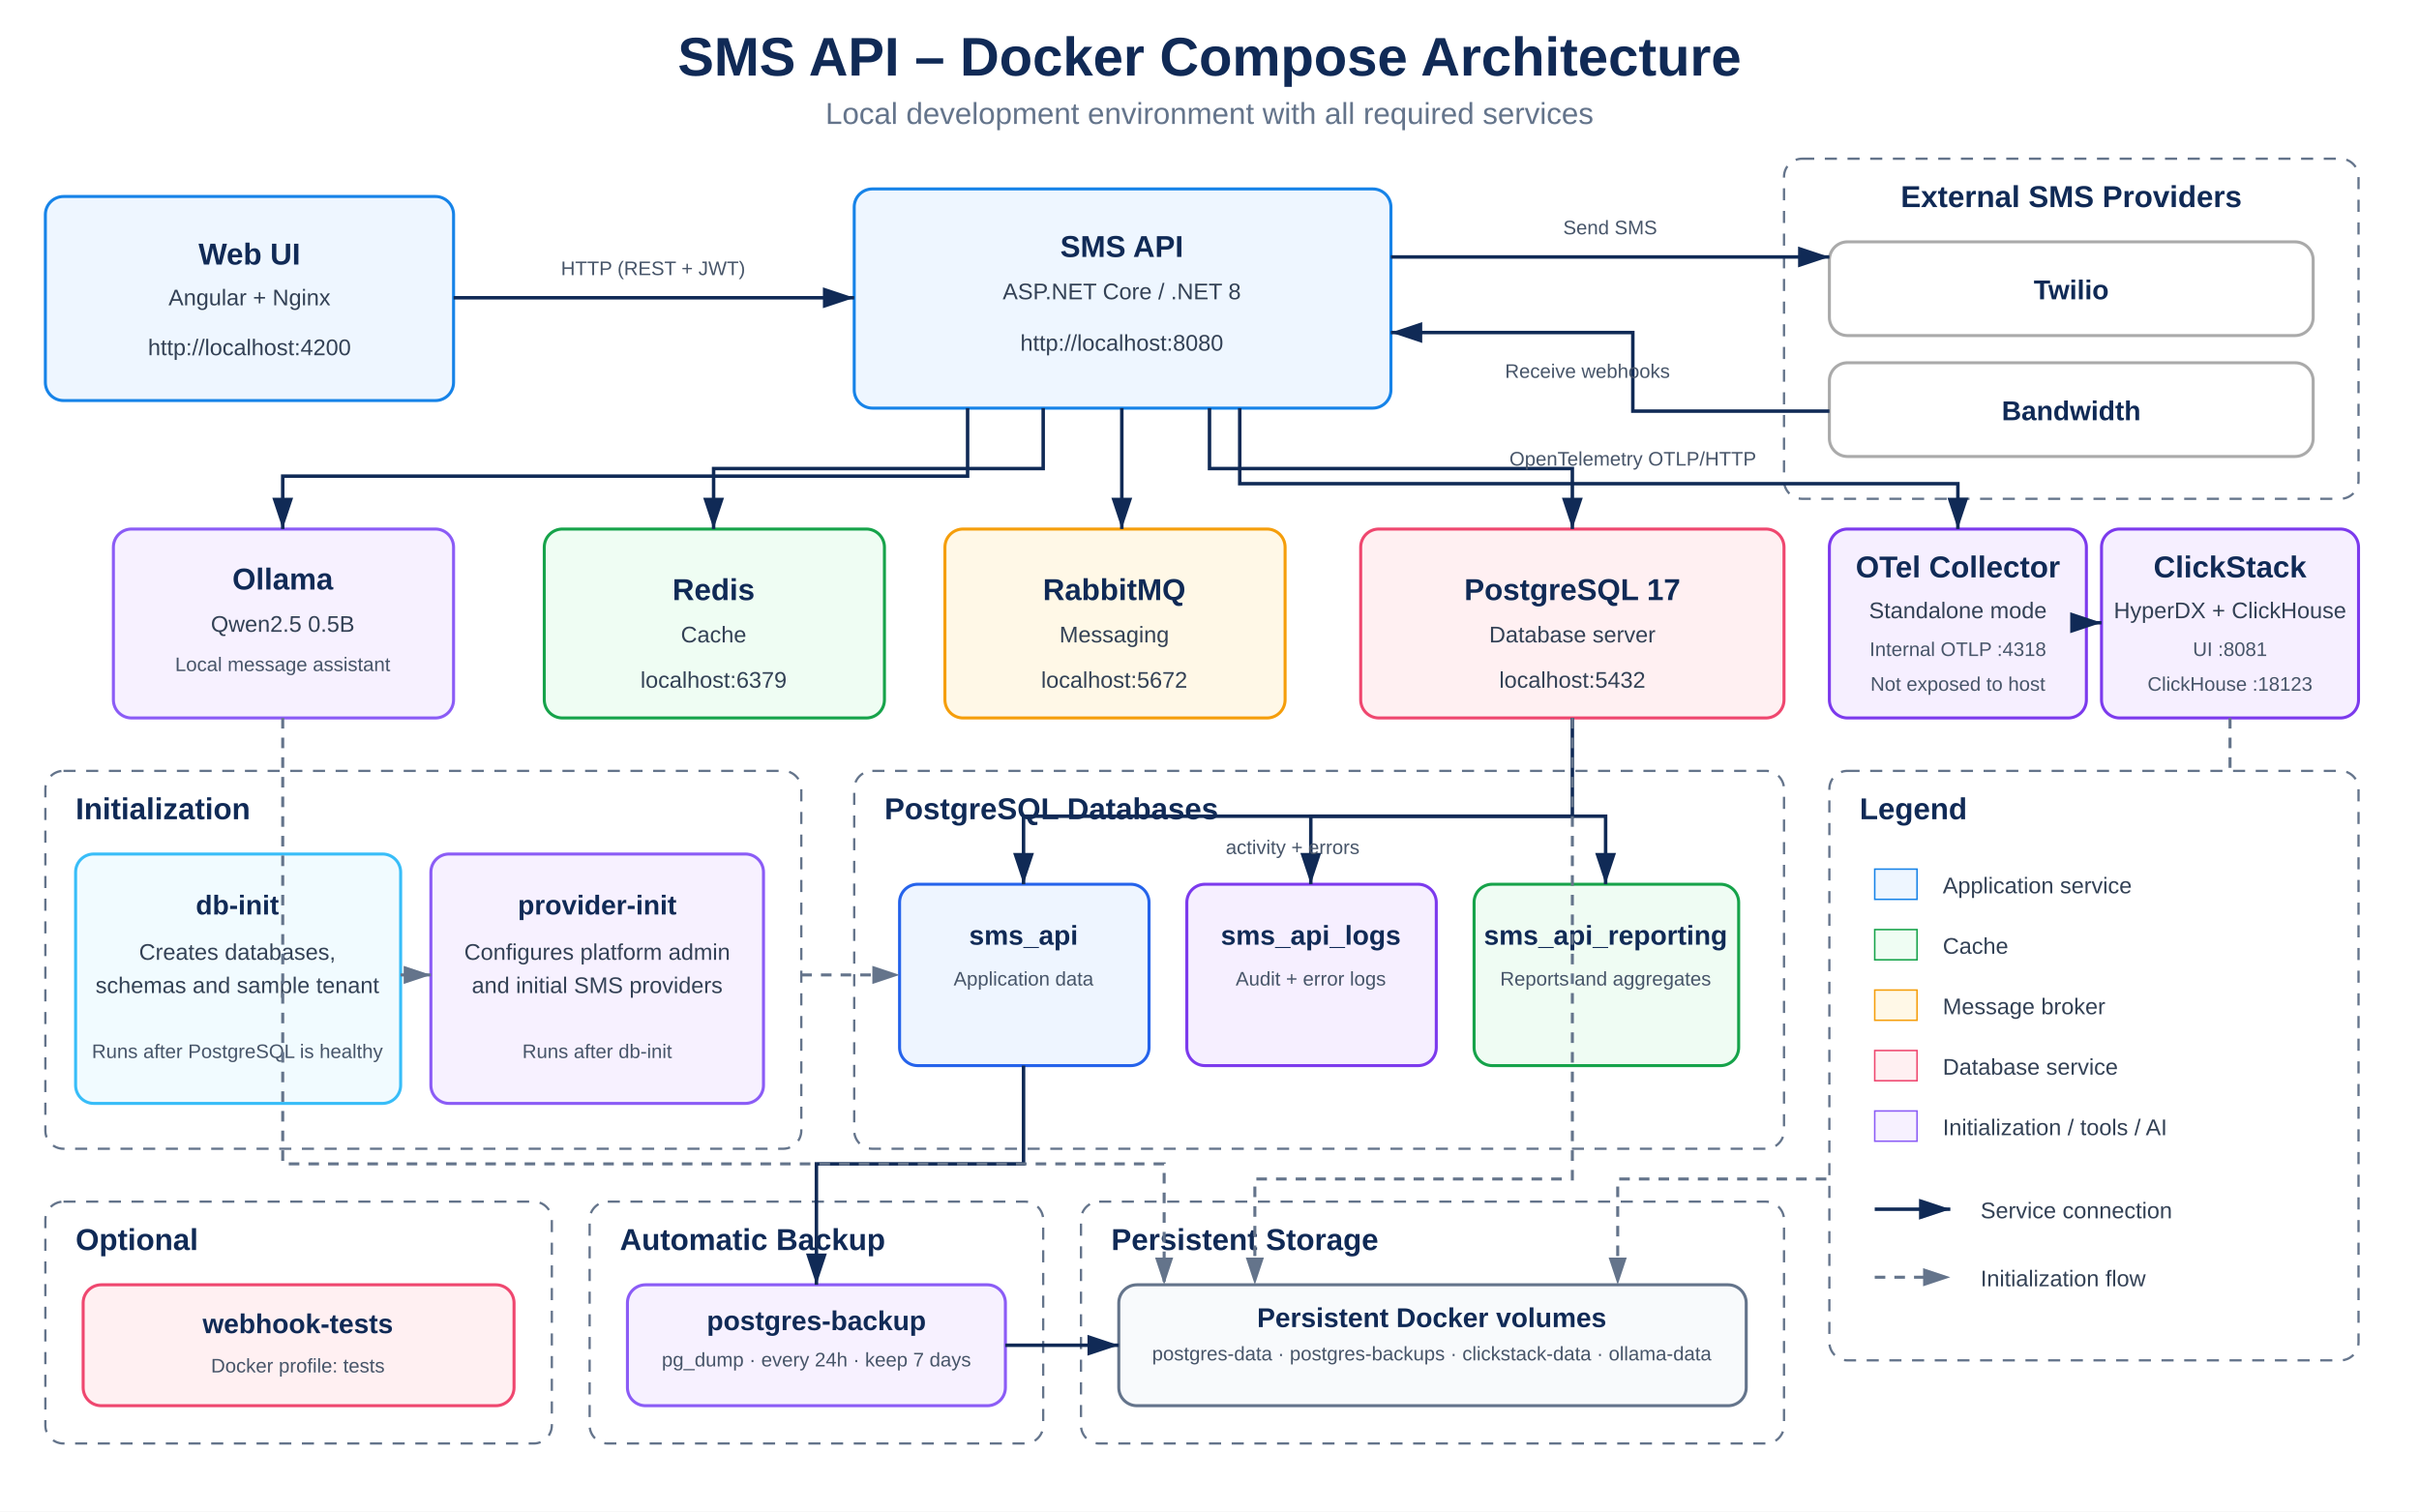
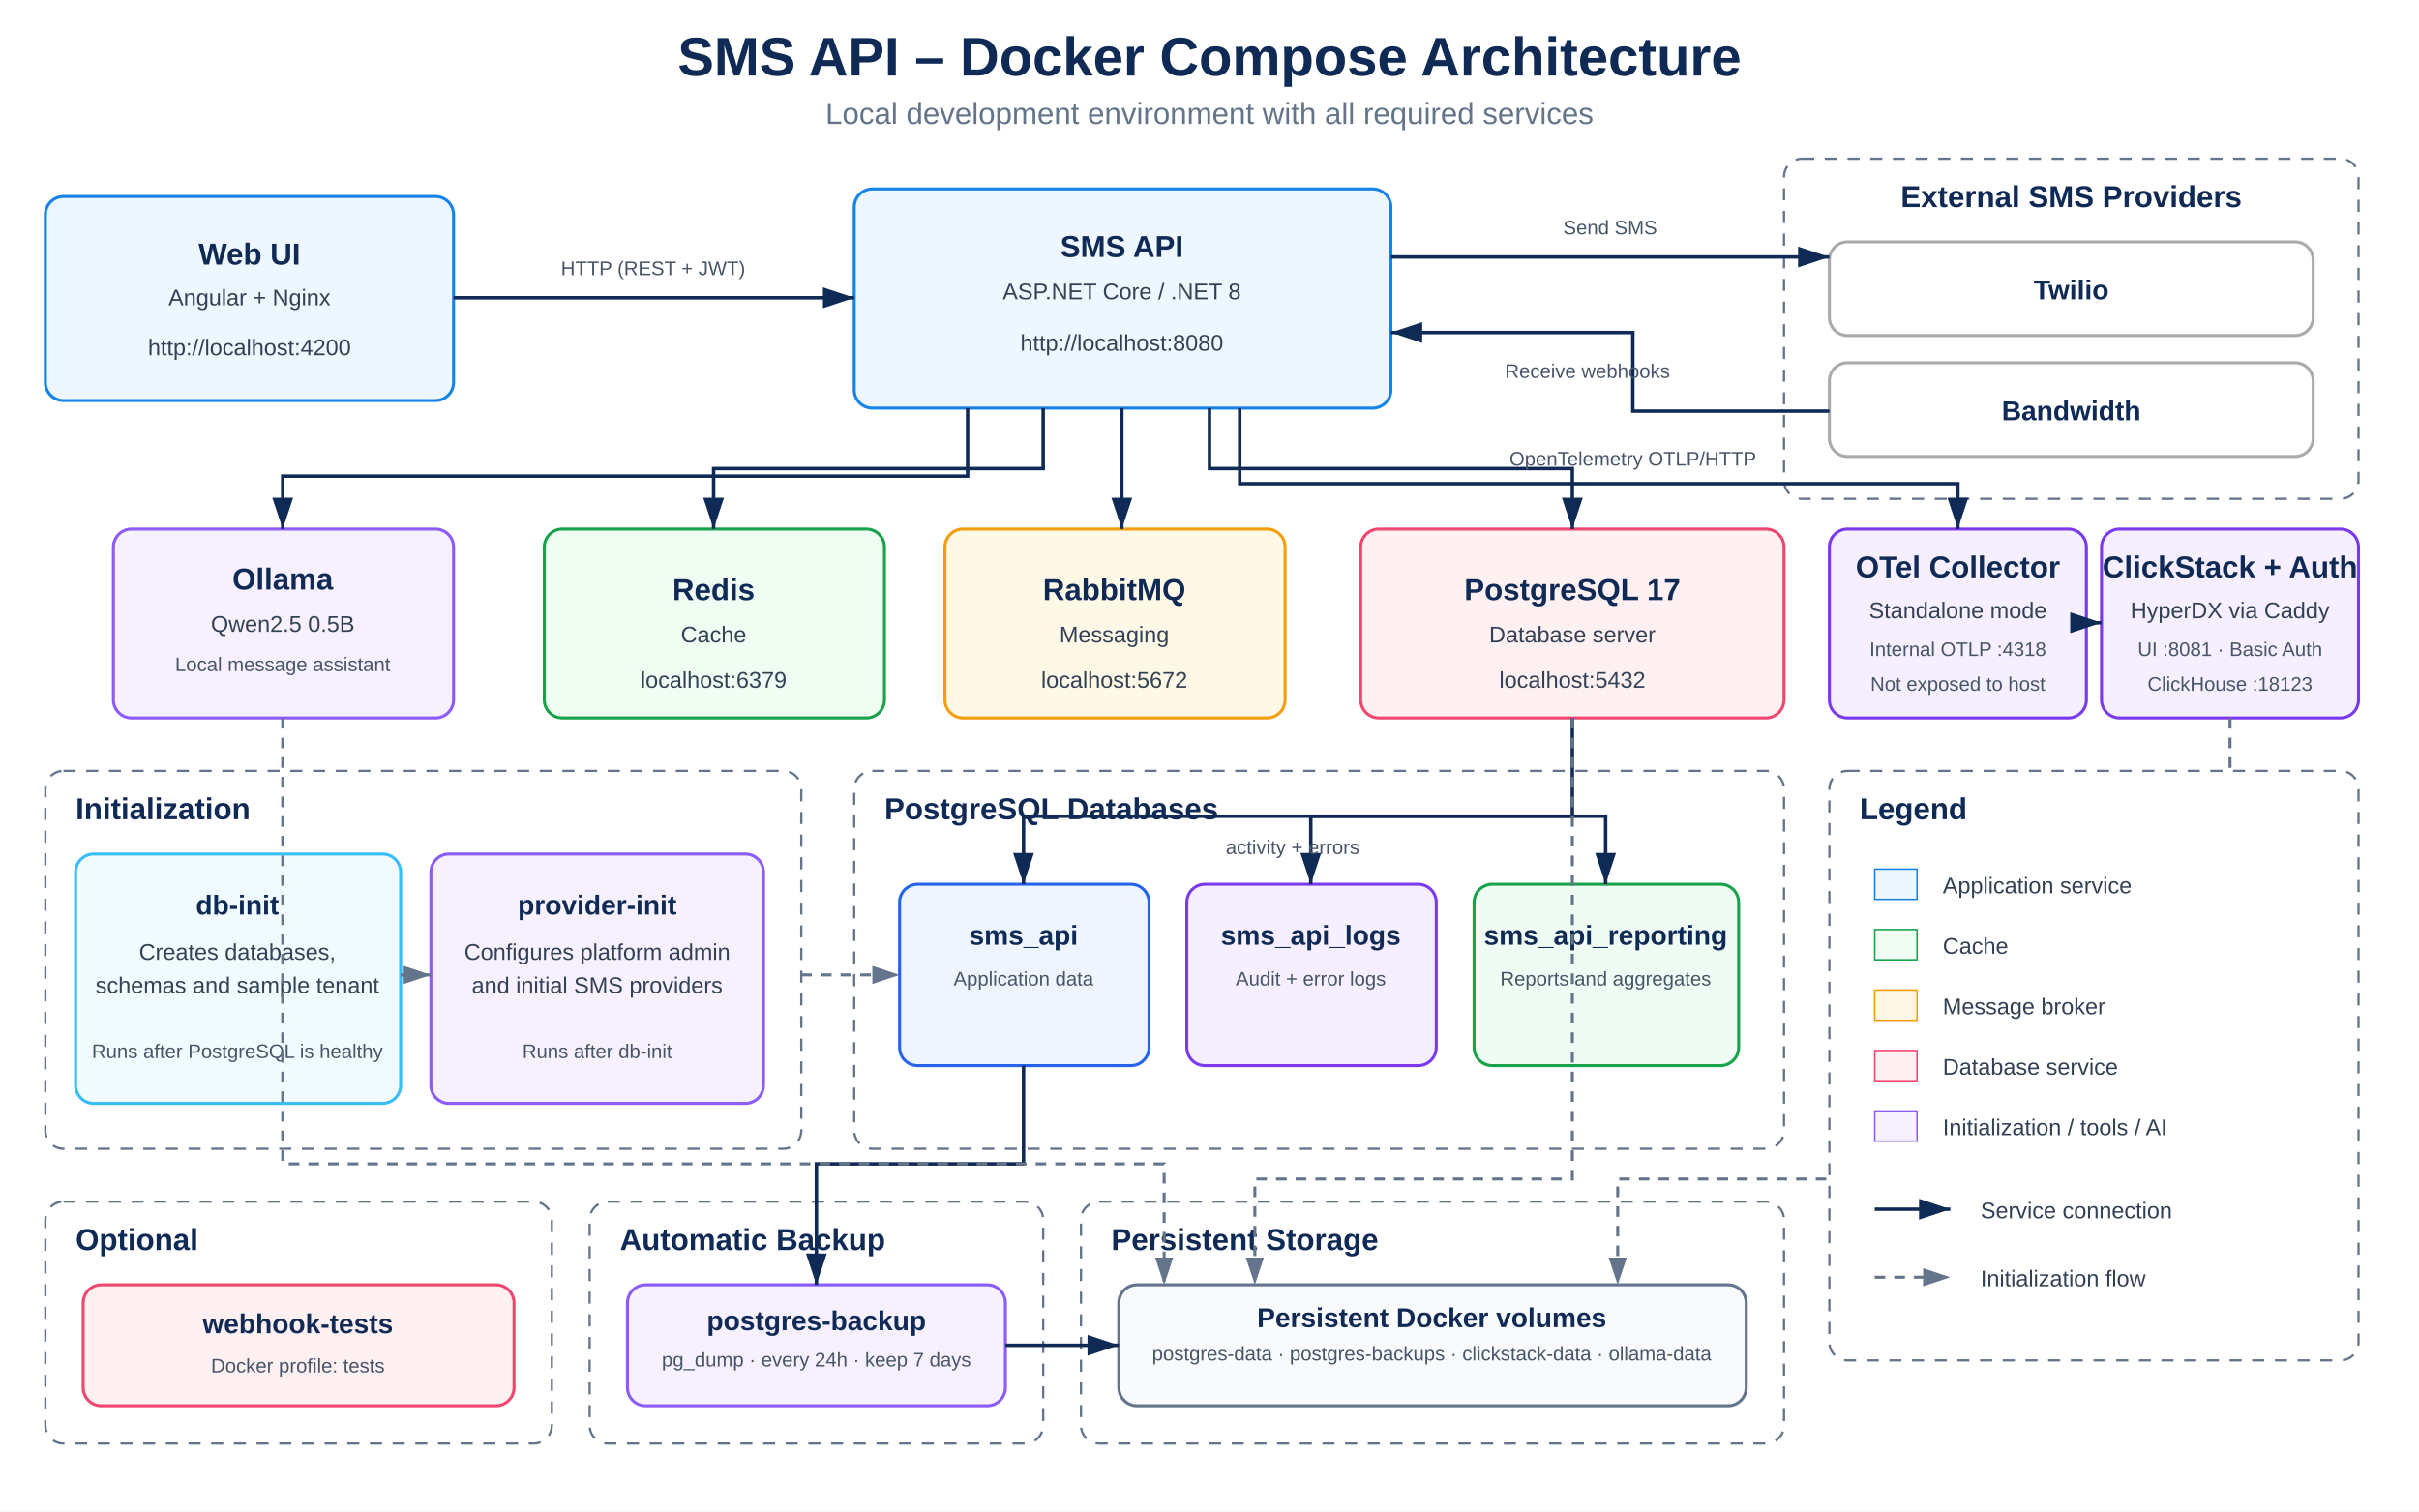
<svg xmlns="http://www.w3.org/2000/svg" width="1600" height="1000" viewBox="0 0 1600 1000">
  <defs>
    <style>
.title{font:700 36px Arial,sans-serif;fill:#102a56}.sub{font:20px Arial,sans-serif;fill:#64748b}.h{font:700 20px Arial,sans-serif;fill:#102a56}.t{font:700 18px Arial,sans-serif;fill:#102a56}.s{font:15px Arial,sans-serif;fill:#334155}.mini{font:13px Arial,sans-serif;fill:#475569}.box{rx:12;ry:12;stroke-width:2}.group{rx:12;ry:12;fill:#fff;stroke:#64748b;stroke-width:1.5;stroke-dasharray:8 7}.line{stroke:#102a56;stroke-width:2.3;fill:none;marker-end:url(#a)}.dash{stroke:#64748b;stroke-width:2;fill:none;stroke-dasharray:7 6;marker-end:url(#g)}
</style>
    <marker id="a" markerWidth="10" markerHeight="10" refX="9" refY="3" orient="auto">
      <path d="M0 0L0 6L9 3z" fill="#102a56" />
    </marker>
    <marker id="g" markerWidth="10" markerHeight="10" refX="9" refY="3" orient="auto">
      <path d="M0 0L0 6L9 3z" fill="#64748b" />
    </marker>
  </defs>
  <rect width="1600" height="1000" fill="#fff" />
  <text x="800" y="50" text-anchor="middle" class="title">SMS API – Docker Compose Architecture</text>
  <text x="800" y="82" text-anchor="middle" class="sub">Local development environment with all required services</text>
  <rect x="30" y="130" width="270" height="135" fill="#eef6ff" stroke="#1683e8" class="box" />
  <text x="165" y="175" text-anchor="middle" class="h">Web UI</text>
  <text x="165" y="202" text-anchor="middle" class="s">Angular + Nginx</text>
  <text x="165" y="235" text-anchor="middle" class="s">http://localhost:4200</text>
  <rect x="565" y="125" width="355" height="145" fill="#eef6ff" stroke="#1683e8" class="box" />
  <text x="742" y="170" text-anchor="middle" class="h">SMS API</text>
  <text x="742" y="198" text-anchor="middle" class="s">ASP.NET Core / .NET 8</text>
  <text x="742" y="232" text-anchor="middle" class="s">http://localhost:8080</text>
  <path d="M300 197H565" class="line" />
  <text x="432" y="182" text-anchor="middle" class="mini">HTTP (REST + JWT)</text>
  <rect x="1180" y="105" width="380" height="225" class="group" />
  <text x="1370" y="137" text-anchor="middle" class="h">External SMS Providers</text>
  <rect x="1210" y="160" width="320" height="62" fill="#fff" stroke="#aaa" class="box" />
  <text x="1370" y="198" text-anchor="middle" class="t">Twilio</text>
  <rect x="1210" y="240" width="320" height="62" fill="#fff" stroke="#aaa" class="box" />
  <text x="1370" y="278" text-anchor="middle" class="t">Bandwidth</text>
  <path d="M920 170H1210" class="line" />
  <text x="1065" y="155" text-anchor="middle" class="mini">Send SMS</text>
  <path d="M1210 272H1080V220H920" class="line" />
  <text x="1050" y="250" text-anchor="middle" class="mini">Receive webhooks</text>
  <rect x="75" y="350" width="225" height="125" fill="#f7f1ff" stroke="#8b5cf6" class="box" />
  <text x="187" y="390" text-anchor="middle" class="h">Ollama</text>
  <text x="187" y="418" text-anchor="middle" class="s">Qwen2.5 0.5B</text>
  <text x="187" y="444" text-anchor="middle" class="mini">Local message assistant</text>
  <path d="M640 270V315H187V350" class="line" />
  <rect x="360" y="350" width="225" height="125" fill="#effdf3" stroke="#16a34a" class="box" />
  <text x="472" y="397" text-anchor="middle" class="h">Redis</text>
  <text x="472" y="425" text-anchor="middle" class="s">Cache</text>
  <text x="472" y="455" text-anchor="middle" class="s">localhost:6379</text>
  <rect x="625" y="350" width="225" height="125" fill="#fff8e7" stroke="#f59e0b" class="box" />
  <text x="737" y="397" text-anchor="middle" class="h">RabbitMQ</text>
  <text x="737" y="425" text-anchor="middle" class="s">Messaging</text>
  <text x="737" y="455" text-anchor="middle" class="s">localhost:5672</text>
  <rect x="900" y="350" width="280" height="125" fill="#fff0f2" stroke="#ef476f" class="box" />
  <text x="1040" y="397" text-anchor="middle" class="h">PostgreSQL 17</text>
  <text x="1040" y="425" text-anchor="middle" class="s">Database server</text>
  <text x="1040" y="455" text-anchor="middle" class="s">localhost:5432</text>
  <path d="M690 270V310H472V350" class="line" />
  <path d="M742 270V350" class="line" />
  <path d="M800 270V310H1040V350" class="line" />
  <rect x="1210" y="350" width="170" height="125" fill="#f6efff" stroke="#7c3aed" class="box" />
  <text x="1295" y="382" text-anchor="middle" class="h">OTel Collector</text>
  <text x="1295" y="409" text-anchor="middle" class="s">Standalone mode</text>
  <text x="1295" y="434" text-anchor="middle" class="mini">Internal OTLP :4318</text>
  <text x="1295" y="457" text-anchor="middle" class="mini">Not exposed to host</text>
  <rect x="1390" y="350" width="170" height="125" fill="#f6efff" stroke="#7c3aed" class="box" />
-   <text x="1475" y="382" text-anchor="middle" class="h">ClickStack</text>
-   <text x="1475" y="409" text-anchor="middle" class="s">HyperDX + ClickHouse</text>
-   <text x="1475" y="434" text-anchor="middle" class="mini">UI :8081</text>
+   <text x="1475" y="382" text-anchor="middle" class="h">ClickStack + Auth</text>
+   <text x="1475" y="409" text-anchor="middle" class="s">HyperDX via Caddy</text>
+   <text x="1475" y="434" text-anchor="middle" class="mini">UI :8081 · Basic Auth</text>
  <text x="1475" y="457" text-anchor="middle" class="mini">ClickHouse :18123</text>
  <path d="M820 270V320H1295V350" class="line" />
  <text x="1080" y="308" text-anchor="middle" class="mini">OpenTelemetry OTLP/HTTP</text>
  <path d="M1380 412H1390" class="line" />
  <rect x="30" y="510" width="500" height="250" class="group" />
  <text x="50" y="542" class="h">Initialization</text>
  <rect x="50" y="565" width="215" height="165" fill="#f1fbff" stroke="#38bdf8" class="box" />
  <text x="157" y="605" text-anchor="middle" class="t">db-init</text>
  <text x="157" y="635" text-anchor="middle" class="s">Creates databases,</text>
  <text x="157" y="657" text-anchor="middle" class="s">schemas and sample tenant</text>
  <text x="157" y="700" text-anchor="middle" class="mini">Runs after PostgreSQL is healthy</text>
  <rect x="285" y="565" width="220" height="165" fill="#f7f1ff" stroke="#8b5cf6" class="box" />
  <text x="395" y="605" text-anchor="middle" class="t">provider-init</text>
  <text x="395" y="635" text-anchor="middle" class="s">Configures platform admin</text>
  <text x="395" y="657" text-anchor="middle" class="s">and initial SMS providers</text>
  <text x="395" y="700" text-anchor="middle" class="mini">Runs after db-init</text>
  <rect x="565" y="510" width="615" height="250" class="group" />
  <text x="585" y="542" class="h">PostgreSQL Databases</text>
  <rect x="595" y="585" width="165" height="120" fill="#eef5ff" stroke="#2563eb" class="box" />
  <text x="677" y="625" text-anchor="middle" class="t">sms_api</text>
  <text x="677" y="652" text-anchor="middle" class="mini">Application data</text>
  <rect x="785" y="585" width="165" height="120" fill="#f6efff" stroke="#7c3aed" class="box" />
  <text x="867" y="625" text-anchor="middle" class="t">sms_api_logs</text>
  <text x="867" y="652" text-anchor="middle" class="mini">Audit + error logs</text>
  <rect x="975" y="585" width="175" height="120" fill="#effcf3" stroke="#16a34a" class="box" />
  <text x="1062" y="625" text-anchor="middle" class="t">sms_api_reporting</text>
  <text x="1062" y="652" text-anchor="middle" class="mini">Reports and aggregates</text>
  <path d="M1040 475V540H677V585" class="line" />
  <path d="M1040 540H867V585" class="line" />
  <path d="M1040 540H1062V585" class="line" />
  <text x="855" y="565" text-anchor="middle" class="mini">activity + errors</text>
  <path d="M265 645H285" class="dash" />
  <path d="M530 645H595" class="dash" />
  <rect x="30" y="795" width="335" height="160" class="group" />
  <text x="50" y="827" class="h">Optional</text>
  <rect x="55" y="850" width="285" height="80" fill="#fff0f2" stroke="#ef476f" class="box" />
  <text x="197" y="882" text-anchor="middle" class="t">webhook-tests</text>
  <text x="197" y="908" text-anchor="middle" class="mini">Docker profile: tests</text>
  <rect x="390" y="795" width="300" height="160" class="group" />
  <text x="410" y="827" class="h">Automatic Backup</text>
  <rect x="415" y="850" width="250" height="80" fill="#f7f1ff" stroke="#8b5cf6" class="box" />
  <text x="540" y="880" text-anchor="middle" class="t">postgres-backup</text>
  <text x="540" y="904" text-anchor="middle" class="mini">pg_dump · every 24h · keep 7 days</text>
  <path d="M677 705V770H540V850" class="line" />
  <rect x="715" y="795" width="465" height="160" class="group" />
  <text x="735" y="827" class="h">Persistent Storage</text>
  <rect x="740" y="850" width="415" height="80" fill="#f8fafc" stroke="#64748b" class="box" />
  <text x="947" y="878" text-anchor="middle" class="t">Persistent Docker volumes</text>
  <text x="947" y="900" text-anchor="middle" class="mini">postgres-data · postgres-backups · clickstack-data · ollama-data</text>
  <path d="M1040 475V780H830V850" class="dash" />
  <path d="M1475 475V780H1070V850" class="dash" />
  <path d="M665 890H740" class="line" />
  <path d="M187 475V770H770V850" class="dash" />
  <rect x="1210" y="510" width="350" height="390" class="group" />
  <text x="1230" y="542" class="h">Legend</text>
  <rect x="1240" y="575" width="28" height="20" fill="#eef6ff" stroke="#1683e8" />
  <text x="1285" y="591" class="s">Application service</text>
  <rect x="1240" y="615" width="28" height="20" fill="#effdf3" stroke="#16a34a" />
  <text x="1285" y="631" class="s">Cache</text>
  <rect x="1240" y="655" width="28" height="20" fill="#fff8e7" stroke="#f59e0b" />
  <text x="1285" y="671" class="s">Message broker</text>
  <rect x="1240" y="695" width="28" height="20" fill="#fff0f2" stroke="#ef476f" />
  <text x="1285" y="711" class="s">Database service</text>
  <rect x="1240" y="735" width="28" height="20" fill="#f7f1ff" stroke="#8b5cf6" />
  <text x="1285" y="751" class="s">Initialization / tools / AI</text>
  <line x1="1240" y1="800" x2="1290" y2="800" class="line" />
  <text x="1310" y="806" class="s">Service connection</text>
  <line x1="1240" y1="845" x2="1290" y2="845" class="dash" />
  <text x="1310" y="851" class="s">Initialization flow</text>
</svg>
